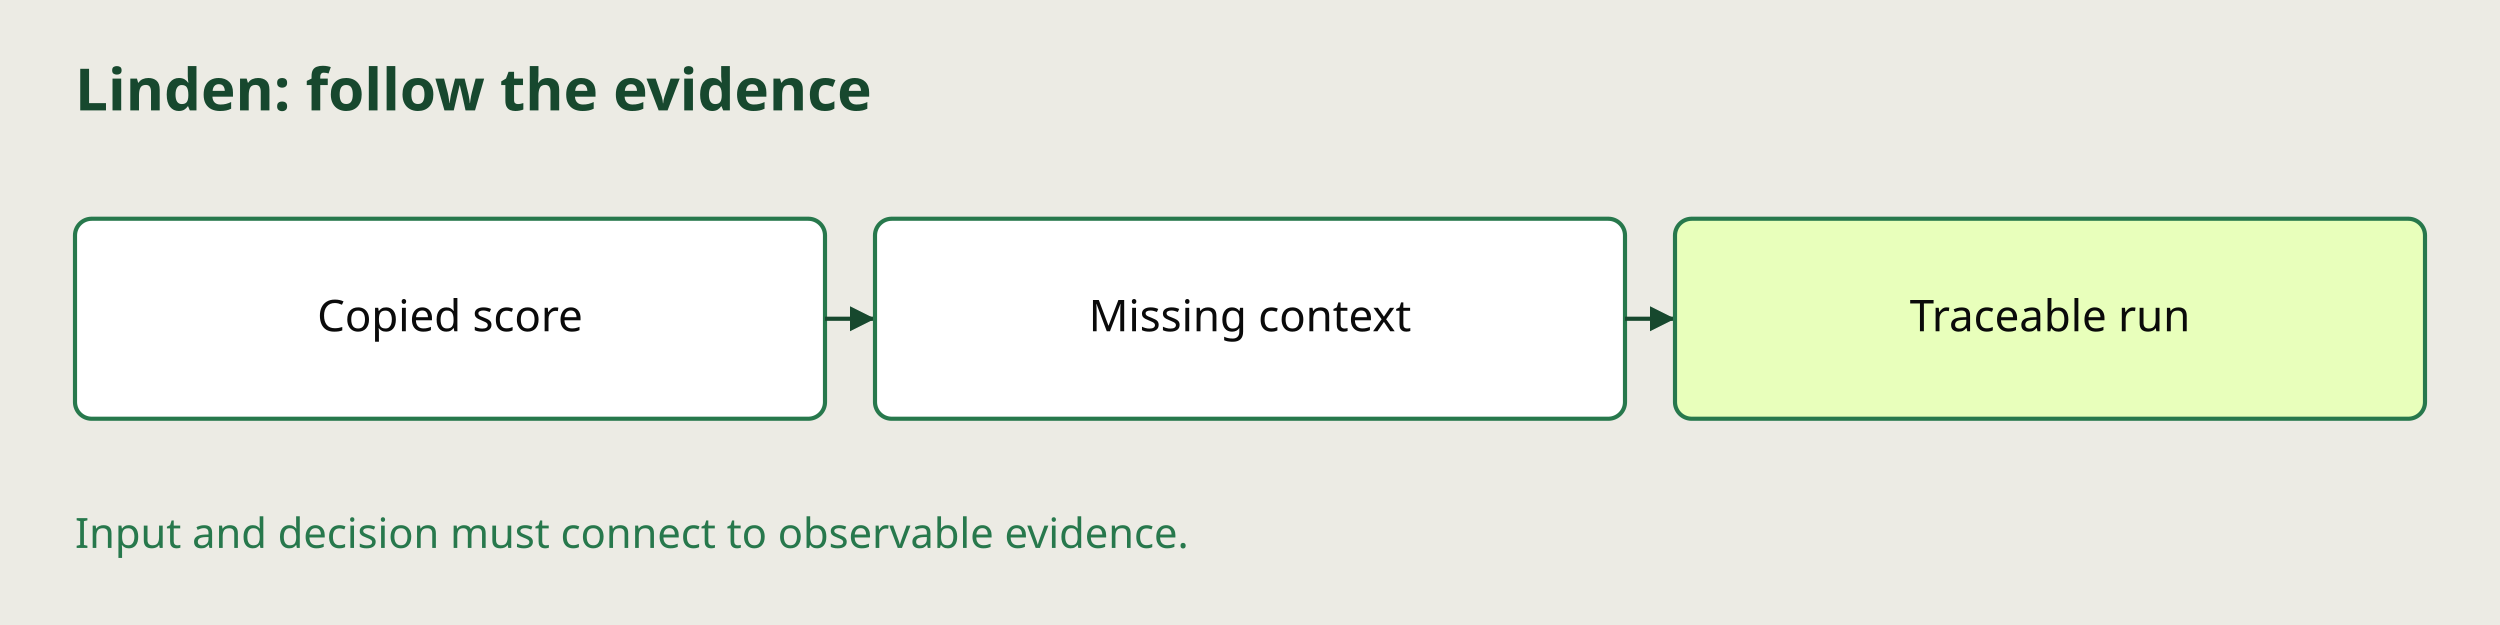
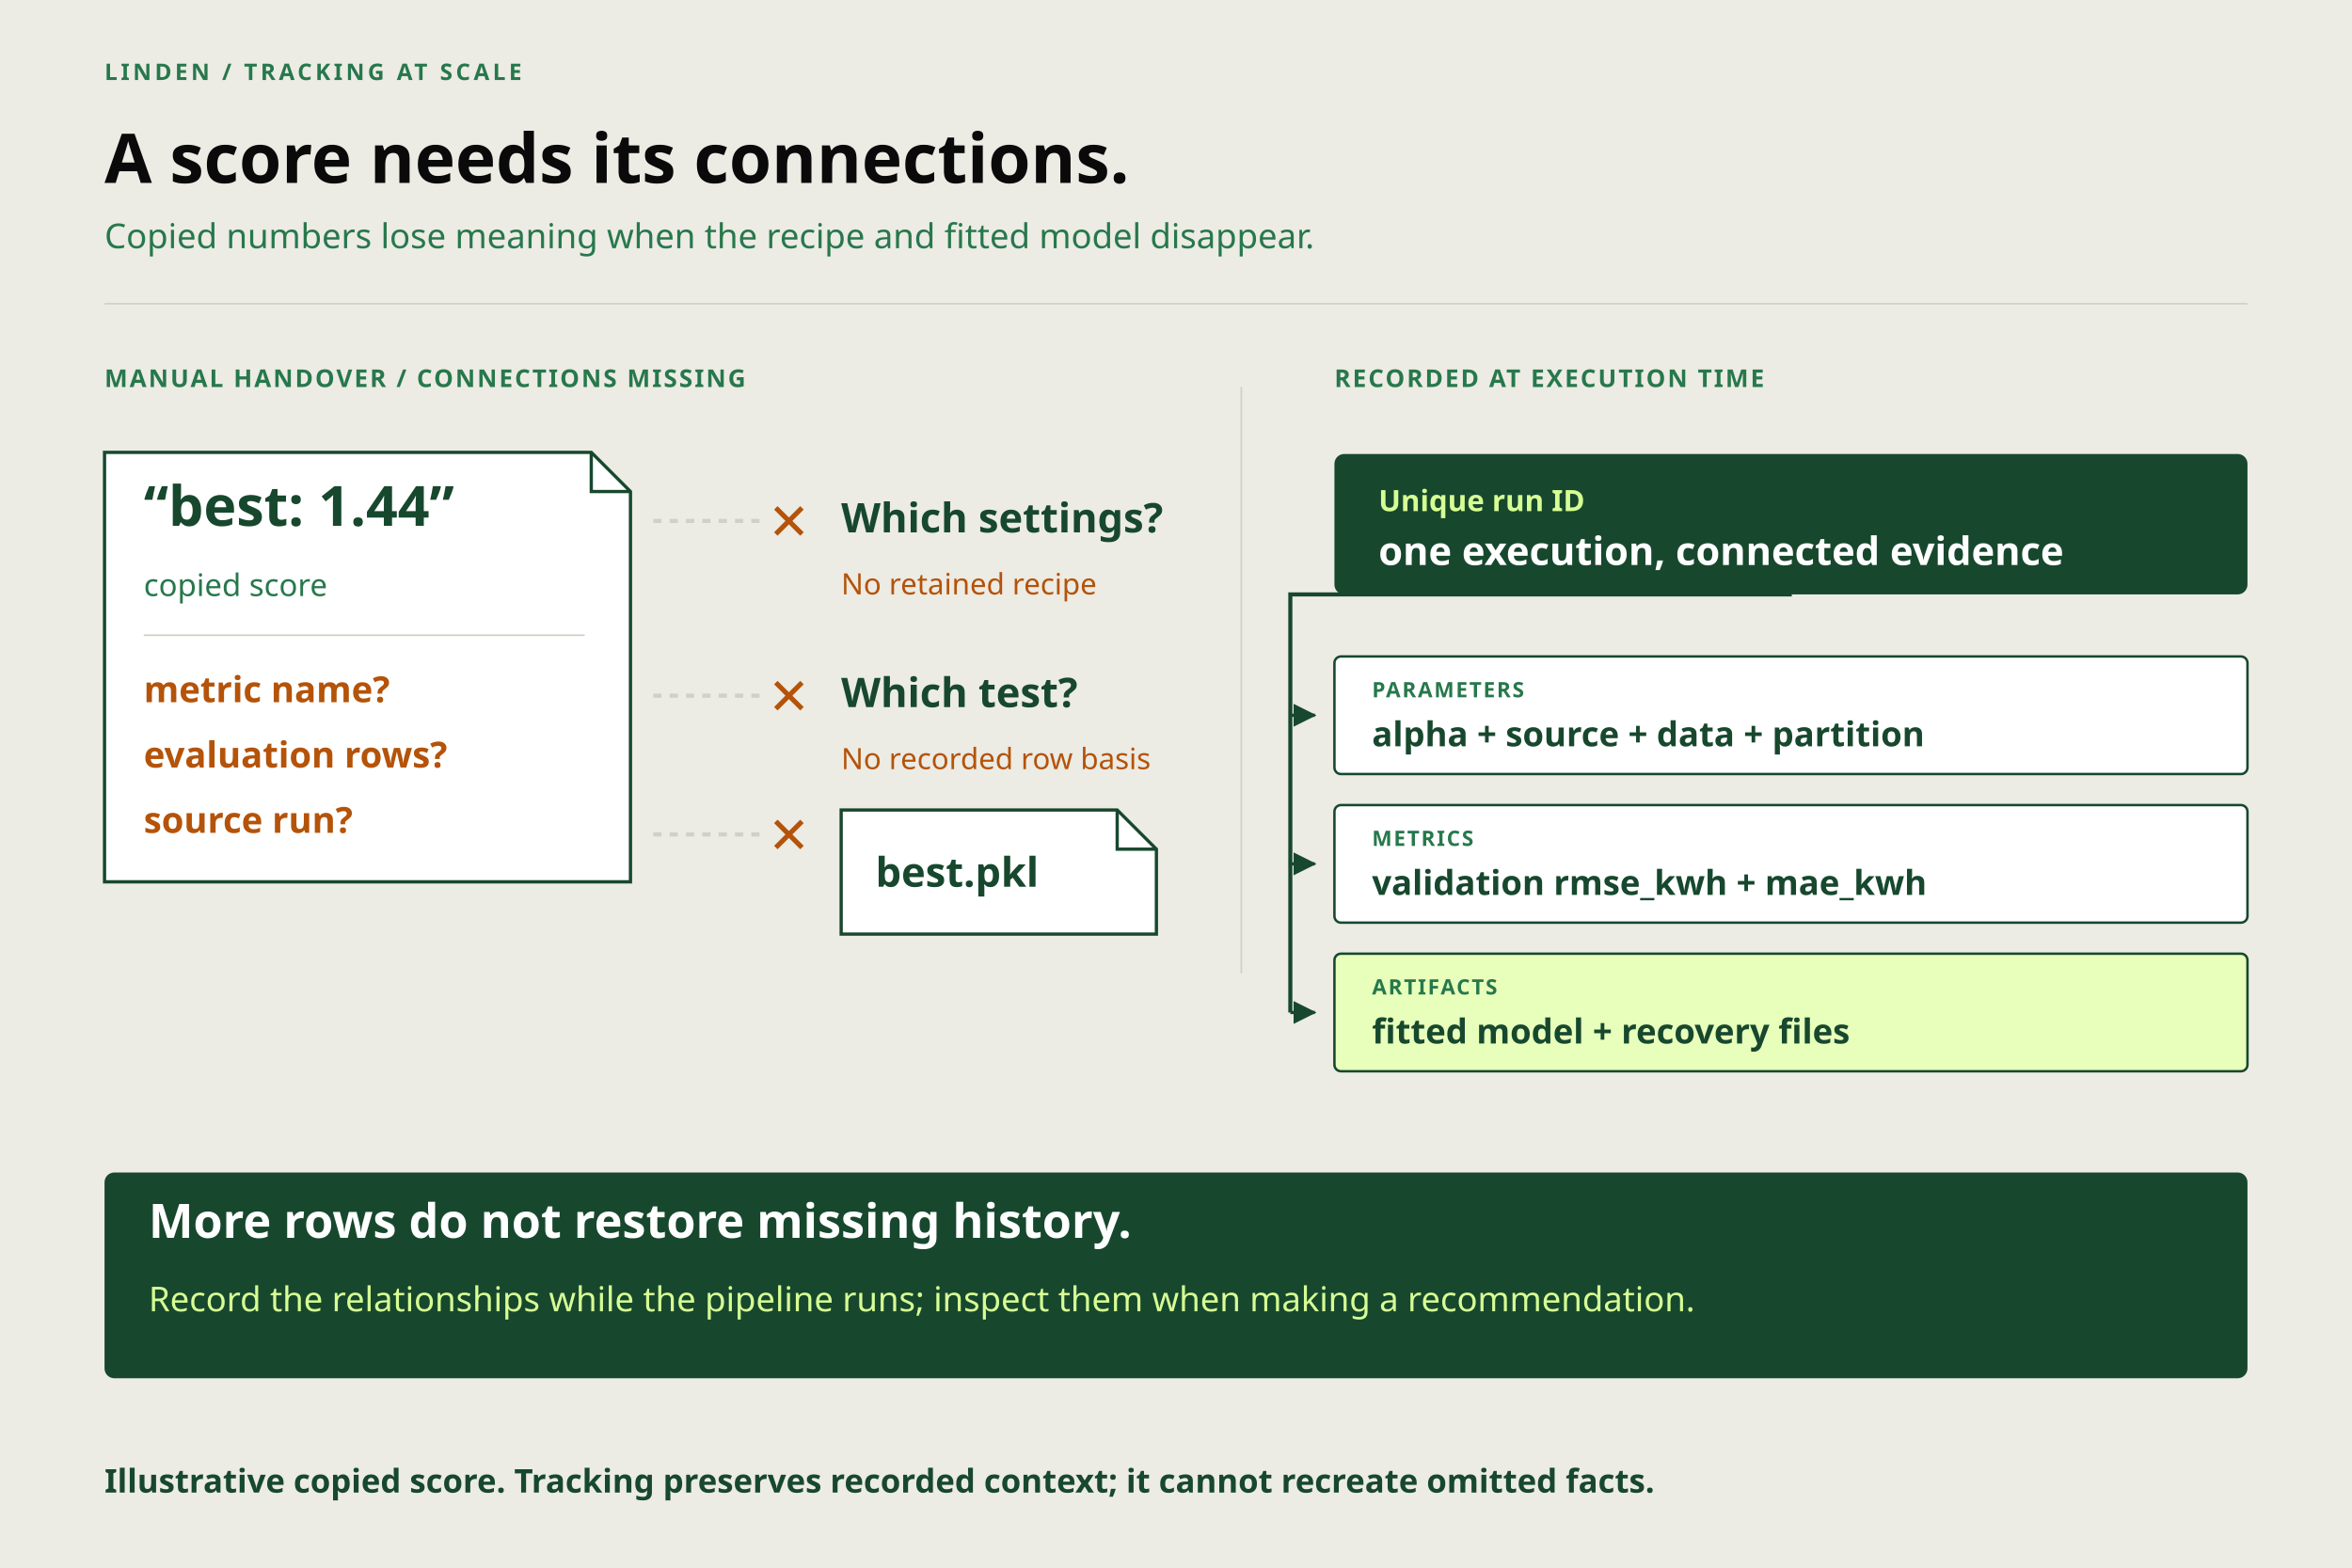
- <svg xmlns="http://www.w3.org/2000/svg" width="1200" height="300" viewBox="0 0 1200 300">
+ <svg xmlns="http://www.w3.org/2000/svg" width="1440" height="960" viewBox="0 0 1440 960" role="img" aria-labelledby="title desc">
  <defs>
-     <marker id="a" markerWidth="6" markerHeight="6" refX="6" refY="3" orient="auto">
-       <path d="M0 0 L6 3 L0 6" fill="#17482E" />
+     <marker id="arrow-forest" markerWidth="7" markerHeight="7" refX="6.5" refY="3.5" orient="auto">
+       <path d="M0 0 L7 3.5 L0 7 Z" fill="#17482E" />
+     </marker>
+     <marker id="arrow-green" markerWidth="7" markerHeight="7" refX="6.5" refY="3.5" orient="auto">
+       <path d="M0 0 L7 3.5 L0 7 Z" fill="#27784C" />
+     </marker>
+     <marker id="arrow-gray" markerWidth="7" markerHeight="7" refX="6.5" refY="3.5" orient="auto">
+       <path d="M0 0 L7 3.5 L0 7 Z" fill="#D0D0C4" />
+     </marker>
+     <marker id="arrow-white" markerWidth="7" markerHeight="7" refX="6.5" refY="3.5" orient="auto">
+       <path d="M0 0 L7 3.5 L0 7 Z" fill="#FFFFFF" />
+     </marker>
+     <marker id="arrow-red" markerWidth="7" markerHeight="7" refX="6.5" refY="3.5" orient="auto">
+       <path d="M0 0 L7 3.5 L0 7 Z" fill="#B91C1C" />
+     </marker>
+     <marker id="arrow-amber" markerWidth="7" markerHeight="7" refX="6.5" refY="3.5" orient="auto">
+       <path d="M0 0 L7 3.5 L0 7 Z" fill="#B45309" />
    </marker>
  </defs>
-   <rect width="1200" height="300" fill="#ECEBE4" />
+   <rect width="1440" height="960" fill="#ECEBE4" />
  <g font-family="sans-serif">
-     <text x="36" y="53" font-size="28" fill="#17482E" font-weight="bold">Linden: follow the evidence</text>
-     <rect x="36.0" y="105" width="360.0" height="96" rx="8" fill="#FFFFFF" stroke="#27784C" stroke-width="2" />
-     <text x="216.0" y="159" font-size="21" text-anchor="middle" fill="#0A0A0A">Copied score</text>
-     <path d="M396.0 153 L420.0 153" stroke="#17482E" stroke-width="2" marker-end="url(#a)" />
-     <rect x="420.0" y="105" width="360.0" height="96" rx="8" fill="#FFFFFF" stroke="#27784C" stroke-width="2" />
-     <text x="600.0" y="159" font-size="21" text-anchor="middle" fill="#0A0A0A">Missing context</text>
-     <path d="M780.0 153 L804.0 153" stroke="#17482E" stroke-width="2" marker-end="url(#a)" />
-     <rect x="804.0" y="105" width="360.0" height="96" rx="8" fill="#E8FFBB" stroke="#27784C" stroke-width="2" />
-     <text x="984.0" y="159" font-size="21" text-anchor="middle" fill="#0A0A0A">Traceable run</text>
-     <text x="36" y="263" font-size="20" fill="#27784C">Input and decision must connect to observable evidence.</text>
+     <text x="64" y="49" font-size="14" fill="#27784C" font-weight="700" text-anchor="start" letter-spacing="2">LINDEN / TRACKING AT SCALE</text>
+     <text x="64" y="112" font-size="42" fill="#0A0A0A" font-weight="700" text-anchor="start">A score needs its connections.</text>
+     <text x="64" y="152" font-size="21" fill="#27784C" font-weight="400" text-anchor="start">Copied numbers lose meaning when the recipe and fitted model disappear.</text>
+     <path d="M64 186 L1376 186" fill="none" stroke="#D0D0C4" stroke-width="1" />
+     <text x="64" y="237" font-size="15" fill="#27784C" font-weight="700" text-anchor="start" letter-spacing="1.2">MANUAL HANDOVER / CONNECTIONS MISSING</text>
+     <path d="M64 277 L362 277 L386 301 L386 540 L64 540 Z" fill="#FFFFFF" stroke="#17482E" stroke-width="2" />
+     <path d="M362 277 L362 301 L386 301" fill="none" stroke="#17482E" stroke-width="2" />
+     <text x="88" y="322" font-size="34" fill="#17482E" font-weight="700" text-anchor="start">“best: 1.44”</text>
+     <text x="88" y="365" font-size="19" fill="#27784C" font-weight="400" text-anchor="start">copied score</text>
+     <path d="M88 389 L358 389" fill="none" stroke="#D0D0C4" stroke-width="1" />
+     <text x="88" y="430" font-size="22" fill="#B45309" font-weight="600" text-anchor="start">metric name?</text>
+     <text x="88" y="470" font-size="22" fill="#B45309" font-weight="600" text-anchor="start">evaluation rows?</text>
+     <text x="88" y="510" font-size="22" fill="#B45309" font-weight="600" text-anchor="start">source run?</text>
+     <path d="M400 319 L465 319" fill="none" stroke="#D0D0C4" stroke-width="2.5" stroke-dasharray="5 5" />
+     <path d="M475 311 L491 327" fill="none" stroke="#B45309" stroke-width="3" />
+     <path d="M475 327 L491 311" fill="none" stroke="#B45309" stroke-width="3" />
+     <path d="M400 426 L465 426" fill="none" stroke="#D0D0C4" stroke-width="2.5" stroke-dasharray="5 5" />
+     <path d="M475 418 L491 434" fill="none" stroke="#B45309" stroke-width="3" />
+     <path d="M475 434 L491 418" fill="none" stroke="#B45309" stroke-width="3" />
+     <path d="M400 511 L465 511" fill="none" stroke="#D0D0C4" stroke-width="2.5" stroke-dasharray="5 5" />
+     <path d="M475 503 L491 519" fill="none" stroke="#B45309" stroke-width="3" />
+     <path d="M475 519 L491 503" fill="none" stroke="#B45309" stroke-width="3" />
+     <text x="515" y="326" font-size="25" fill="#17482E" font-weight="700" text-anchor="start">Which settings?</text>
+     <text x="515" y="364" font-size="18" fill="#B45309" font-weight="400" text-anchor="start">No retained recipe</text>
+     <text x="515" y="433" font-size="25" fill="#17482E" font-weight="700" text-anchor="start">Which test?</text>
+     <text x="515" y="471" font-size="18" fill="#B45309" font-weight="400" text-anchor="start">No recorded row basis</text>
+     <path d="M515 496 L684 496 L708 520 L708 572 L515 572 Z" fill="#FFFFFF" stroke="#17482E" stroke-width="2" />
+     <path d="M684 496 L684 520 L708 520" fill="none" stroke="#17482E" stroke-width="2" />
+     <text x="536" y="543" font-size="25" fill="#17482E" font-weight="700" text-anchor="start">best.pkl</text>
+     <path d="M760 237 L760 596" fill="none" stroke="#D0D0C4" stroke-width="1" />
+     <text x="817" y="237" font-size="15" fill="#27784C" font-weight="700" text-anchor="start" letter-spacing="1.2">RECORDED AT EXECUTION TIME</text>
+     <rect x="817" y="278" width="559" height="86" rx="6" fill="#17482E" stroke="none" stroke-width="1.5" />
+     <text x="844" y="313" font-size="18" fill="#D7FF94" font-weight="600" text-anchor="start">Unique run ID</text>
+     <text x="844" y="346" font-size="24" fill="#FFFFFF" font-weight="700" text-anchor="start">one execution, connected evidence</text>
+     <path d="M1097 364 L790 364 L790 620" fill="none" stroke="#17482E" stroke-width="2.5" />
+     <rect x="817" y="402" width="559" height="72" rx="4" fill="#FFFFFF" stroke="#17482E" stroke-width="1.5" />
+     <text x="840" y="427" font-size="13" fill="#27784C" font-weight="700" text-anchor="start" letter-spacing="1">PARAMETERS</text>
+     <text x="840" y="457" font-size="21" fill="#17482E" font-weight="600" text-anchor="start">alpha + source + data + partition</text>
+     <path d="M790 438 L805 438" fill="none" stroke="#17482E" stroke-width="2" marker-end="url(#arrow-forest)" />
+     <rect x="817" y="493" width="559" height="72" rx="4" fill="#FFFFFF" stroke="#17482E" stroke-width="1.5" />
+     <text x="840" y="518" font-size="13" fill="#27784C" font-weight="700" text-anchor="start" letter-spacing="1">METRICS</text>
+     <text x="840" y="548" font-size="21" fill="#17482E" font-weight="600" text-anchor="start">validation rmse_kwh + mae_kwh</text>
+     <path d="M790 529 L805 529" fill="none" stroke="#17482E" stroke-width="2" marker-end="url(#arrow-forest)" />
+     <rect x="817" y="584" width="559" height="72" rx="4" fill="#E8FFBB" stroke="#17482E" stroke-width="1.5" />
+     <text x="840" y="609" font-size="13" fill="#27784C" font-weight="700" text-anchor="start" letter-spacing="1">ARTIFACTS</text>
+     <text x="840" y="639" font-size="21" fill="#17482E" font-weight="600" text-anchor="start">fitted model + recovery files</text>
+     <path d="M790 620 L805 620" fill="none" stroke="#17482E" stroke-width="2" marker-end="url(#arrow-forest)" />
+     <rect x="64" y="718" width="1312" height="126" rx="6" fill="#17482E" stroke="none" stroke-width="1.5" />
+     <text x="91" y="758" font-size="29" fill="#FFFFFF" font-weight="700" text-anchor="start">More rows do not restore missing history.</text>
+     <text x="91" y="803" font-size="21" fill="#D7FF94" font-weight="400" text-anchor="start">Record the relationships while the pipeline runs; inspect them when making a recommendation.</text>
+     <text x="64" y="914" font-size="20" fill="#17482E" font-weight="600" text-anchor="start">Illustrative copied score. Tracking preserves recorded context; it cannot recreate omitted facts.</text>
  </g>
</svg>
